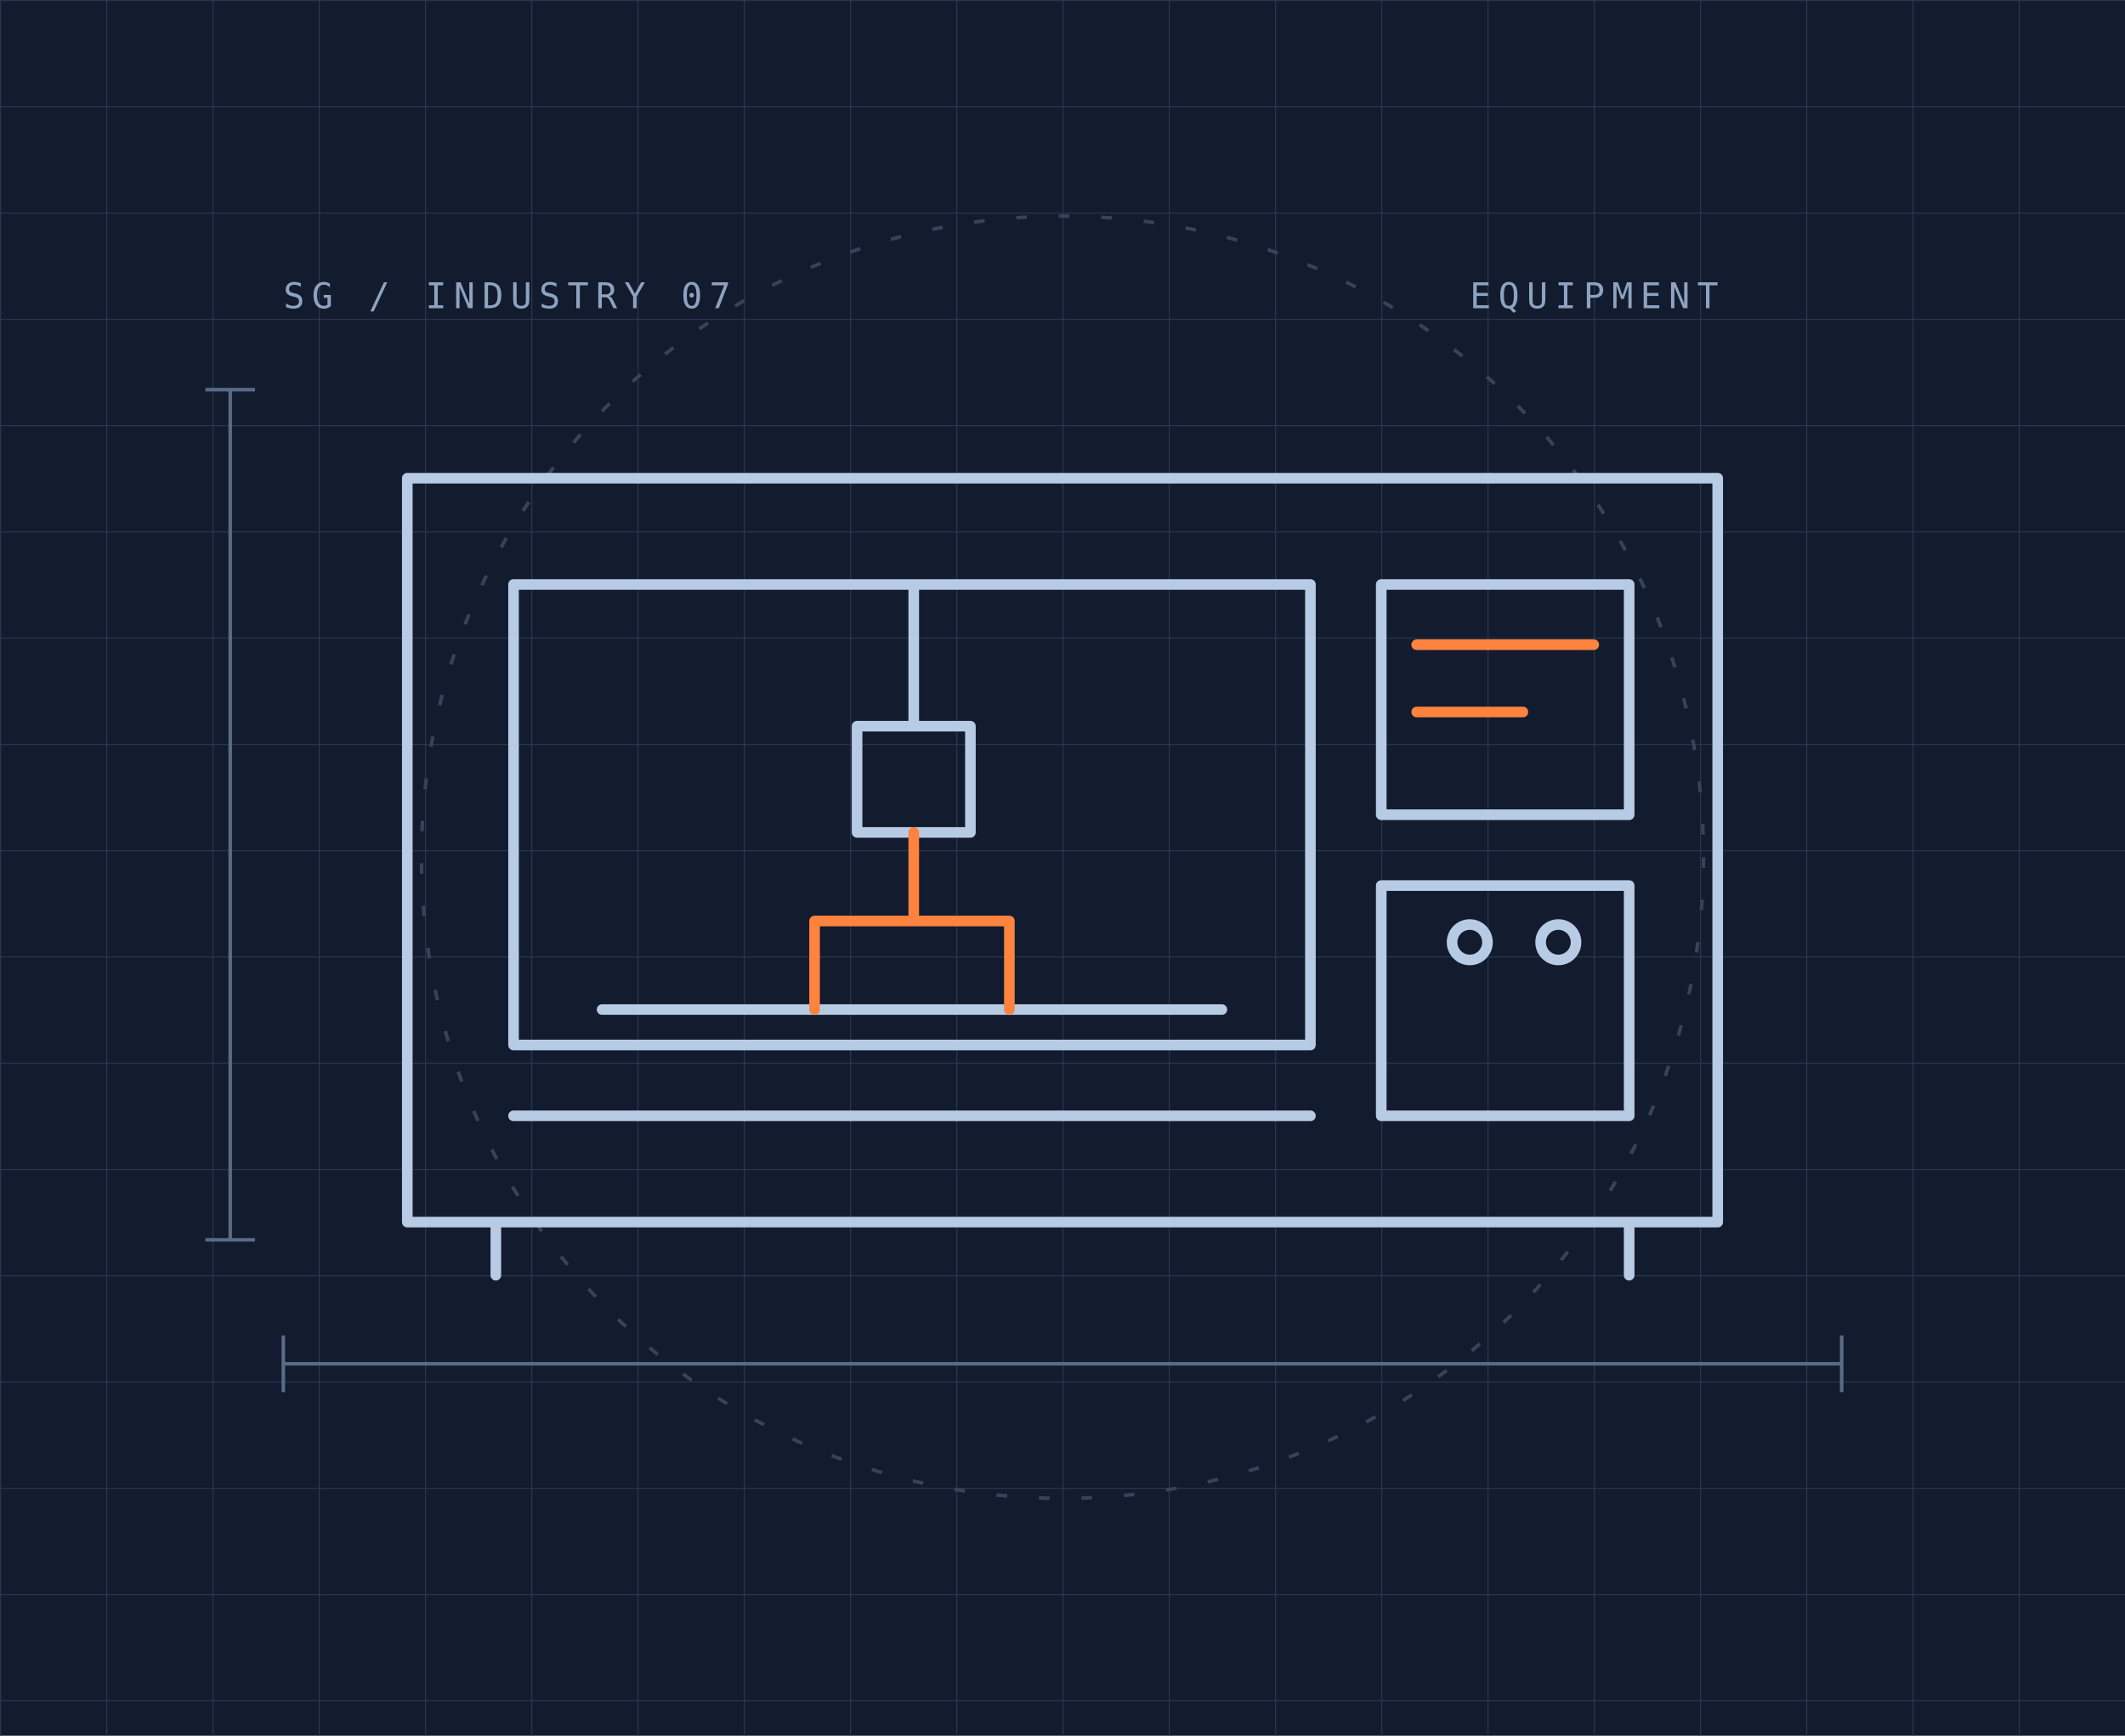
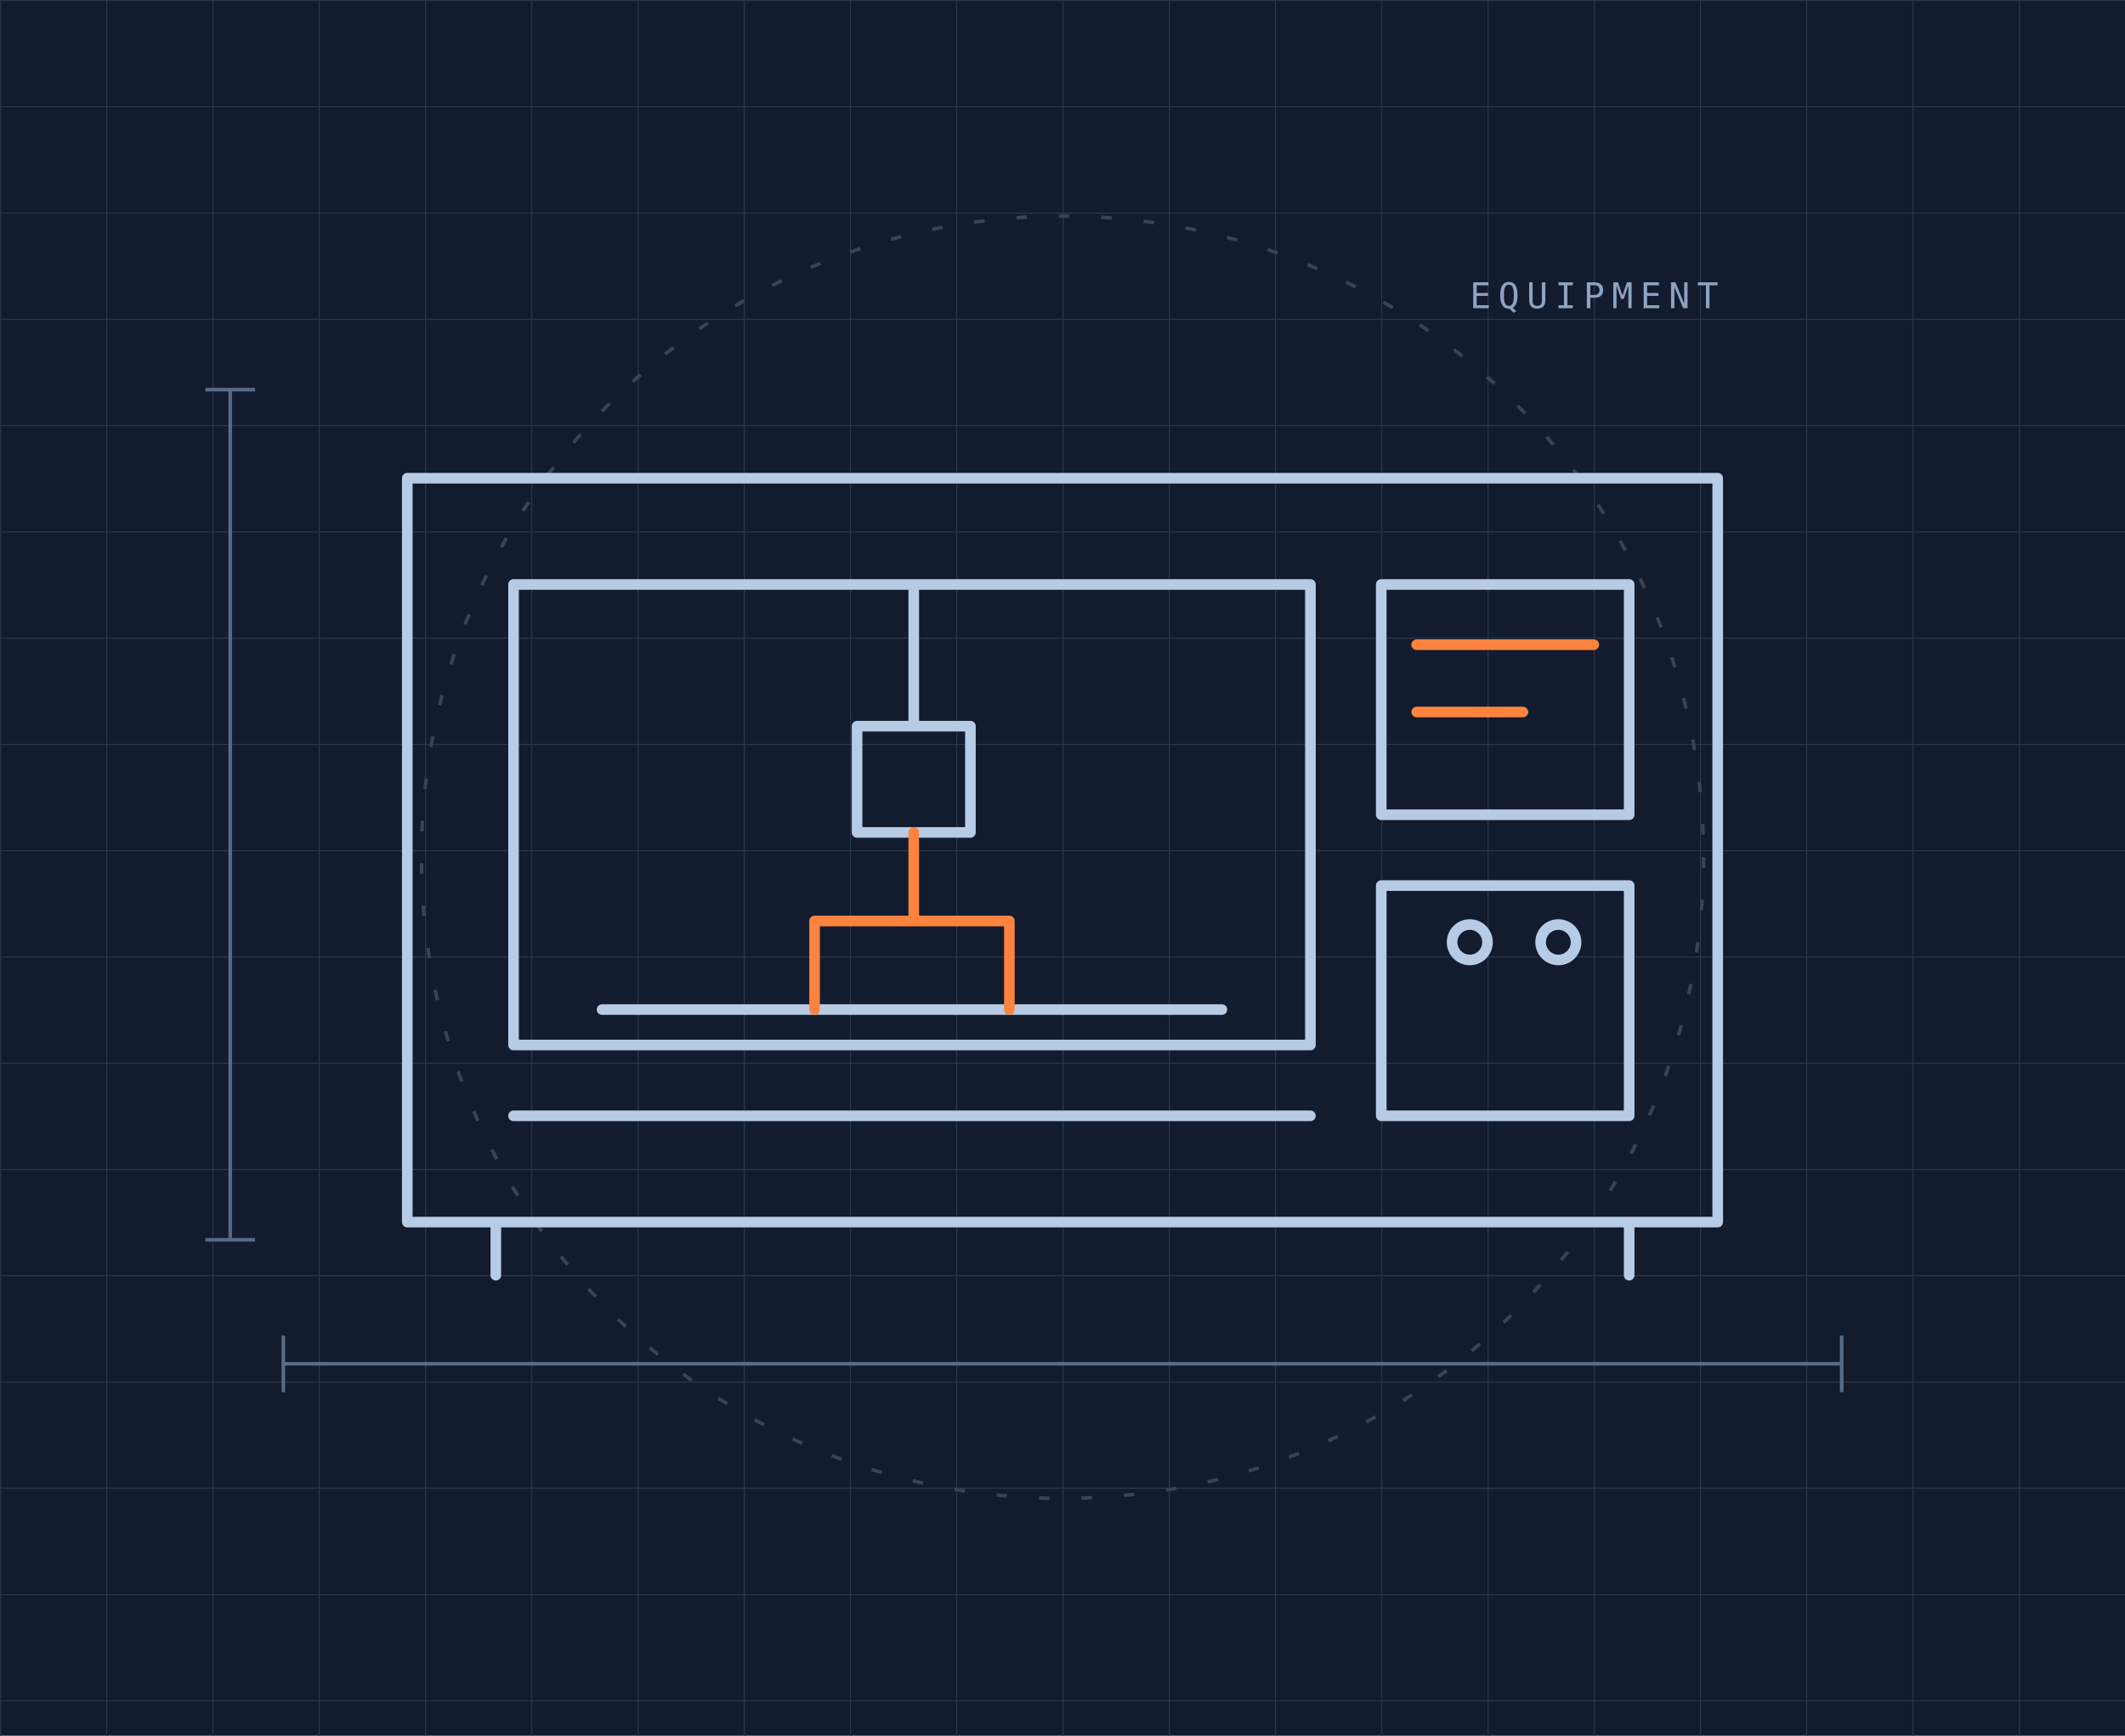
<svg xmlns="http://www.w3.org/2000/svg" viewBox="0 0 600 490" role="img" aria-labelledby="title">
  <defs>
    <pattern id="grid" width="30" height="30" patternUnits="userSpaceOnUse">
      <path d="M30 0H0V30" fill="none" stroke="#29374e" stroke-width=".6" />
    </pattern>
  </defs>
  <rect width="600" height="490" fill="#131b2e" />
  <rect width="600" height="490" fill="url(#grid)" />
  <circle cx="300" cy="242" r="181" fill="none" stroke="#364358" stroke-dasharray="3 9" />
  <style>.hot{stroke:#fd833f}</style>
  <g stroke="#b7cbe5" stroke-width="3" fill="none" stroke-linecap="round" stroke-linejoin="round">
    <path d="M115 135h370v210H115zM145 165h225v130H145zM145 315h225M390 165h70v65h-70zM390 250h70v65h-70zM140 345v15M460 345v15M258 165v40M242 205h32v30h-32zM170 285h175" />
    <path class="hot" d="M258 235v25M230 285v-25h55v25M400 182h50M400 201h30" />
    <circle cx="415" cy="266" r="5" />
    <circle cx="440" cy="266" r="5" />
  </g>
  <g stroke="#596b86" fill="none">
    <path d="M80 385H520M80 377v16M520 377v16M65 110v240M58 110h14M58 350h14" />
  </g>
  <g fill="#8da3c0" font-family="monospace" font-size="10" letter-spacing="2">
-     <text x="80" y="87">SG / INDUSTRY 07</text>
    <text x="415" y="87">EQUIPMENT</text>
  </g>
</svg>
